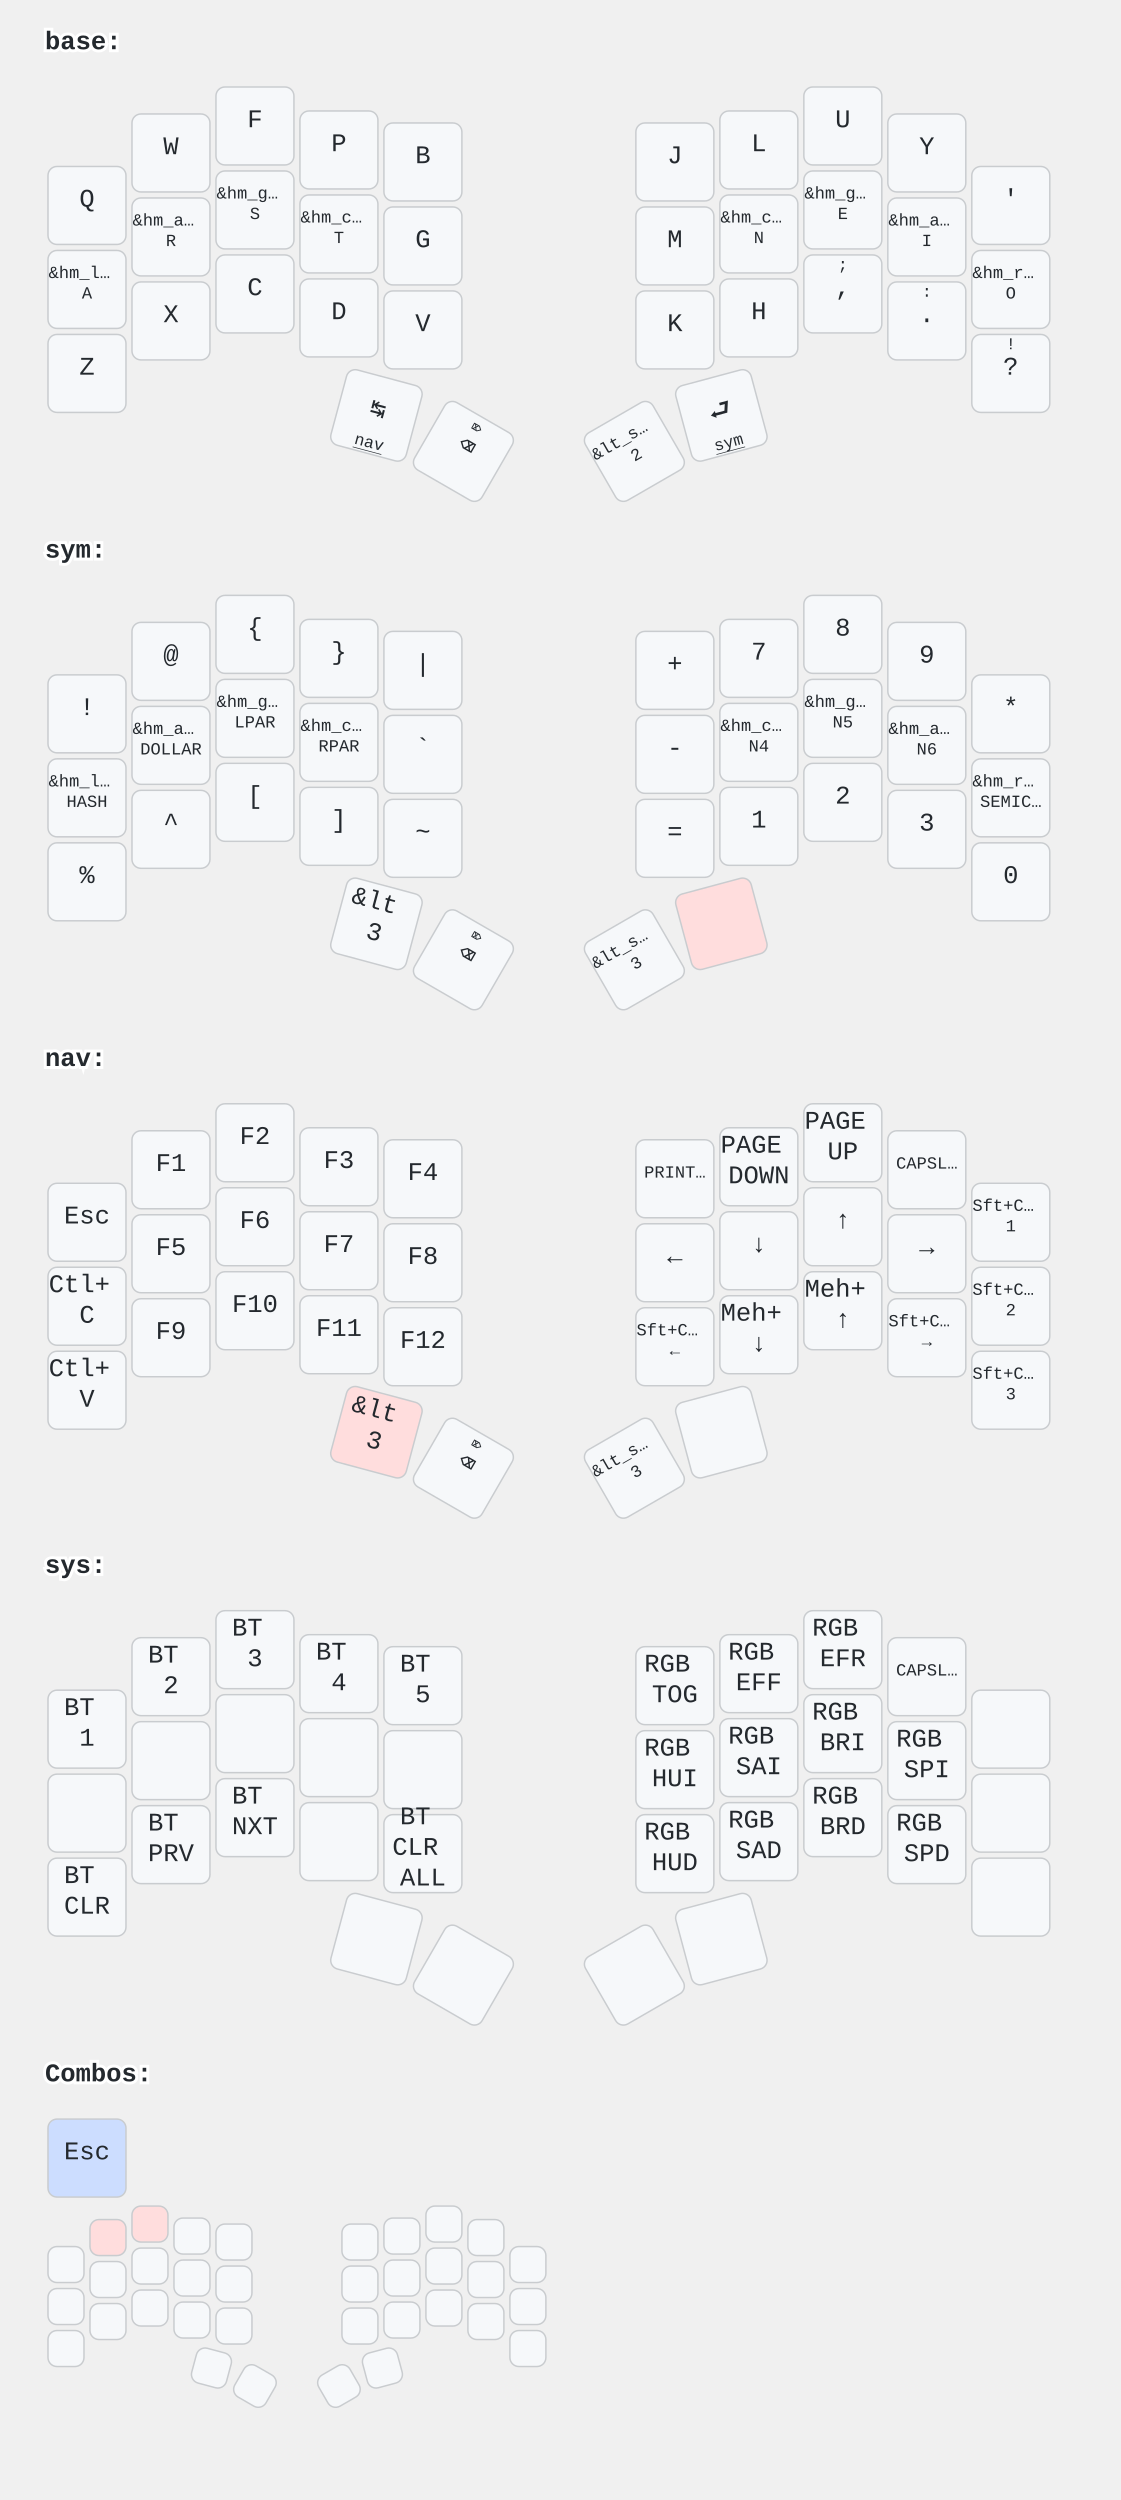
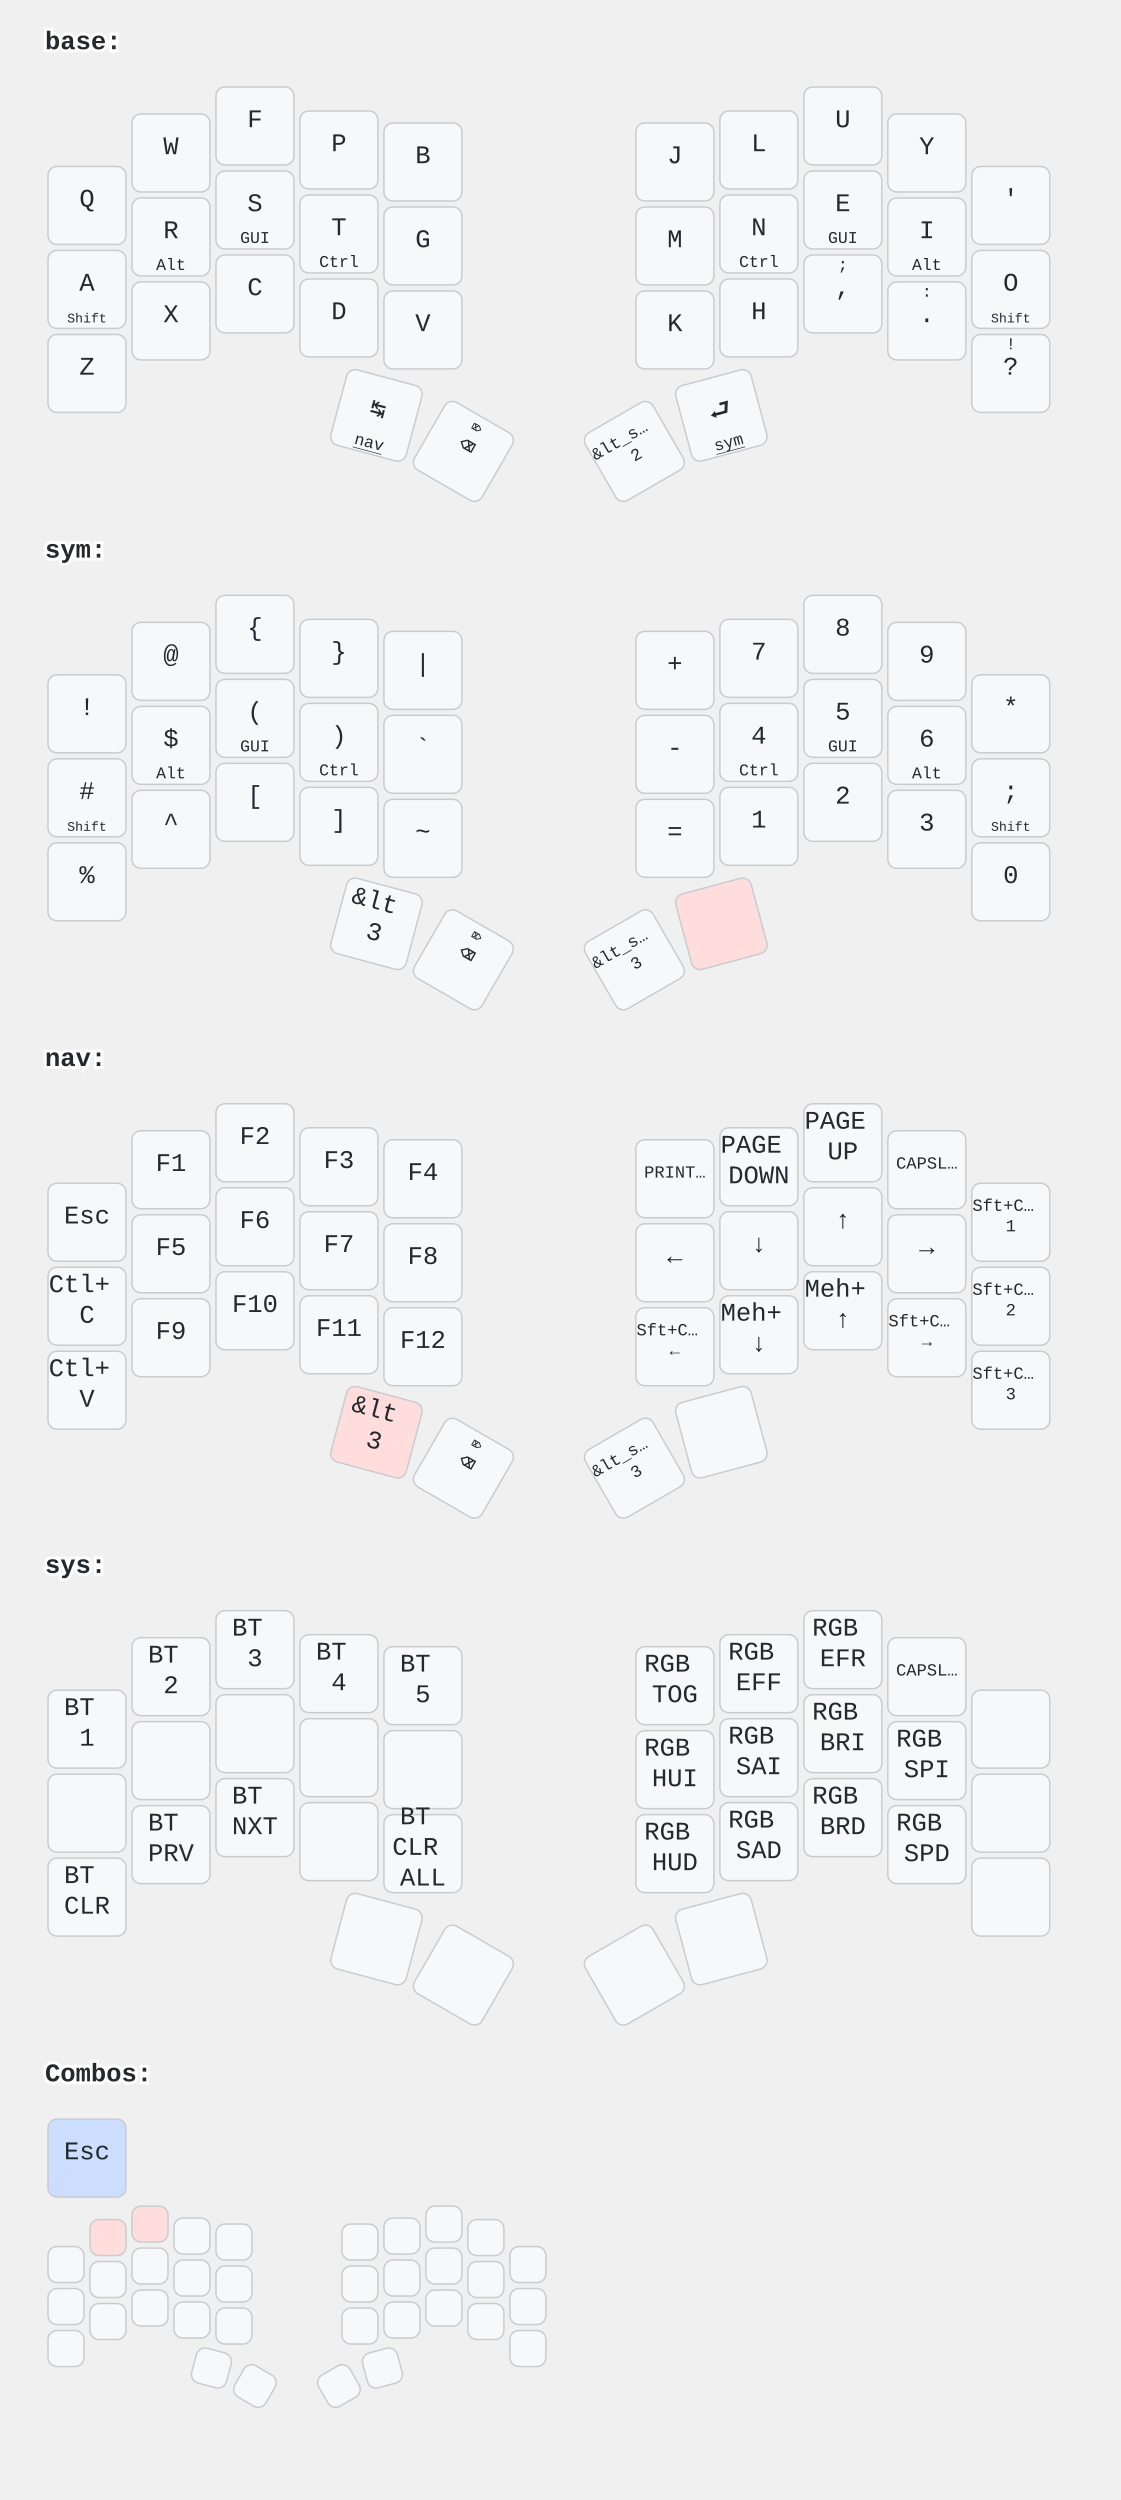
<svg xmlns="http://www.w3.org/2000/svg" width="747" height="1667" viewBox="0 0 747 1667" class="keymap">
  <style>/* inherit to force styles through use tags */
svg path {
    fill: inherit;
}

/* font and background color specifications */
svg.keymap {
    font-family: SFMono-Regular,Consolas,Liberation Mono,Menlo,monospace;
    font-size: 14px;
    font-kerning: normal;
    text-rendering: optimizeLegibility;
    fill: #24292e;
}

/* default key styling */
rect.key {
    fill: #f6f8fa;
}

rect.key, rect.combo {
    stroke: #c9cccf;
    stroke-width: 1;
}

/* default key side styling, only used is draw_key_sides is set */
rect.side {
    filter: brightness(90%);
}

/* color accent for combo boxes */
rect.combo, rect.combo-separate {
    fill: #cdf;
}

/* color accent for held keys */
rect.held, rect.combo.held {
    fill: #fdd;
}

/* color accent for ghost (optional) keys */
rect.ghost, rect.combo.ghost {
    stroke-dasharray: 4, 4;
    stroke-width: 2;
}

text {
    text-anchor: middle;
    dominant-baseline: middle;
}

/* styling for layer labels */
text.label {
    font-weight: bold;
    text-anchor: start;
    stroke: white;
    stroke-width: 4;
    paint-order: stroke;
}

/* styling for optional footer */
text.footer {
    text-anchor: end;
    dominant-baseline: auto;
    stroke: white;
    stroke-width: 4;
    paint-order: stroke;
}

/* styling for combo tap, and key hold/shifted label text */
text.combo, text.hold, text.shifted {
    font-size: 11px;
}

text.hold {
    text-anchor: middle;
    dominant-baseline: auto;
}

text.shifted {
    text-anchor: middle;
    dominant-baseline: hanging;
}

text.layer-activator {
    text-decoration: underline;
}

/* styling for hold/shifted label text in combo box */
text.combo.hold, text.combo.shifted {
    font-size: 8px;
}

/* lighter symbol for transparent keys */
text.trans {
    fill: #7b7e81;
}

/* styling for combo dendrons */
path.combo {
    stroke-width: 1;
    stroke: gray;
    fill: none;
}

/* Start Tabler Icons Cleanup */
/* cannot use height/width with glyphs */
.icon-tabler &gt; path {
    fill: inherit;
    stroke: inherit;
    stroke-width: 2;
}
/* hide tabler's default box */
.icon-tabler &gt; path[stroke="none"][fill="none"] {
    visibility: hidden;
}
/* End Tabler Icons Cleanup */

svg.keymap{font-size: 17px;}</style>
  <g transform="translate(30, 0)" class="layer-base">
    <text x="0" y="28" class="label" id="base">base:</text>
    <g transform="translate(0, 56)">
      <g transform="translate(28, 81)" class="key keypos-0">
        <rect rx="6" ry="6" x="-26" y="-26" width="52" height="52" class="key" />
        <text x="0" y="-4" class="key tap">Q</text>
      </g>
      <g transform="translate(84, 46)" class="key keypos-1">
        <rect rx="6" ry="6" x="-26" y="-26" width="52" height="52" class="key" />
        <text x="0" y="-4" class="key tap">W</text>
      </g>
      <g transform="translate(140, 28)" class="key keypos-2">
        <rect rx="6" ry="6" x="-26" y="-26" width="52" height="52" class="key" />
        <text x="0" y="-4" class="key tap">F</text>
      </g>
      <g transform="translate(196, 44)" class="key keypos-3">
        <rect rx="6" ry="6" x="-26" y="-26" width="52" height="52" class="key" />
        <text x="0" y="-4" class="key tap">P</text>
      </g>
      <g transform="translate(252, 52)" class="key keypos-4">
        <rect rx="6" ry="6" x="-26" y="-26" width="52" height="52" class="key" />
        <text x="0" y="-4" class="key tap">B</text>
      </g>
      <g transform="translate(420, 52)" class="key keypos-5">
        <rect rx="6" ry="6" x="-26" y="-26" width="52" height="52" class="key" />
        <text x="0" y="-4" class="key tap">J</text>
      </g>
      <g transform="translate(476, 44)" class="key keypos-6">
        <rect rx="6" ry="6" x="-26" y="-26" width="52" height="52" class="key" />
        <text x="0" y="-4" class="key tap">L</text>
      </g>
      <g transform="translate(532, 28)" class="key keypos-7">
        <rect rx="6" ry="6" x="-26" y="-26" width="52" height="52" class="key" />
        <text x="0" y="-4" class="key tap">U</text>
      </g>
      <g transform="translate(588, 46)" class="key keypos-8">
        <rect rx="6" ry="6" x="-26" y="-26" width="52" height="52" class="key" />
        <text x="0" y="-4" class="key tap">Y</text>
      </g>
      <g transform="translate(644, 81)" class="key keypos-9">
        <rect rx="6" ry="6" x="-26" y="-26" width="52" height="52" class="key" />
        <text x="0" y="-4" class="key tap">'</text>
      </g>
      <g transform="translate(28, 137)" class="key keypos-10">
        <rect rx="6" ry="6" x="-26" y="-26" width="52" height="52" class="key" />
-         <text x="0" y="-4" class="key tap">
-           <tspan x="0" dy="-0.6em" style="font-size: 67%">&amp;hm_l…</tspan>
-           <tspan x="0" dy="1.2em" style="font-size: 67%">A</tspan>
+         <text x="0" y="-4" class="key tap">A</text>
+         <text x="0" y="22" class="key hold">
+           <tspan style="font-size: 80%">Shift</tspan>
        </text>
      </g>
      <g transform="translate(84, 102)" class="key keypos-11">
        <rect rx="6" ry="6" x="-26" y="-26" width="52" height="52" class="key" />
-         <text x="0" y="-4" class="key tap">
-           <tspan x="0" dy="-0.6em" style="font-size: 67%">&amp;hm_a…</tspan>
-           <tspan x="0" dy="1.2em" style="font-size: 67%">R</tspan>
-         </text>
+         <text x="0" y="-4" class="key tap">R</text>
+         <text x="0" y="22" class="key hold">Alt</text>
      </g>
      <g transform="translate(140, 84)" class="key keypos-12">
        <rect rx="6" ry="6" x="-26" y="-26" width="52" height="52" class="key" />
-         <text x="0" y="-4" class="key tap">
-           <tspan x="0" dy="-0.6em" style="font-size: 67%">&amp;hm_g…</tspan>
-           <tspan x="0" dy="1.2em" style="font-size: 67%">S</tspan>
-         </text>
+         <text x="0" y="-4" class="key tap">S</text>
+         <text x="0" y="22" class="key hold">GUI</text>
      </g>
      <g transform="translate(196, 100)" class="key keypos-13">
        <rect rx="6" ry="6" x="-26" y="-26" width="52" height="52" class="key" />
-         <text x="0" y="-4" class="key tap">
-           <tspan x="0" dy="-0.6em" style="font-size: 67%">&amp;hm_c…</tspan>
-           <tspan x="0" dy="1.2em" style="font-size: 67%">T</tspan>
-         </text>
+         <text x="0" y="-4" class="key tap">T</text>
+         <text x="0" y="22" class="key hold">Ctrl</text>
      </g>
      <g transform="translate(252, 108)" class="key keypos-14">
        <rect rx="6" ry="6" x="-26" y="-26" width="52" height="52" class="key" />
        <text x="0" y="-4" class="key tap">G</text>
      </g>
      <g transform="translate(420, 108)" class="key keypos-15">
        <rect rx="6" ry="6" x="-26" y="-26" width="52" height="52" class="key" />
        <text x="0" y="-4" class="key tap">M</text>
      </g>
      <g transform="translate(476, 100)" class="key keypos-16">
        <rect rx="6" ry="6" x="-26" y="-26" width="52" height="52" class="key" />
-         <text x="0" y="-4" class="key tap">
-           <tspan x="0" dy="-0.6em" style="font-size: 67%">&amp;hm_c…</tspan>
-           <tspan x="0" dy="1.2em" style="font-size: 67%">N</tspan>
-         </text>
+         <text x="0" y="-4" class="key tap">N</text>
+         <text x="0" y="22" class="key hold">Ctrl</text>
      </g>
      <g transform="translate(532, 84)" class="key keypos-17">
        <rect rx="6" ry="6" x="-26" y="-26" width="52" height="52" class="key" />
-         <text x="0" y="-4" class="key tap">
-           <tspan x="0" dy="-0.6em" style="font-size: 67%">&amp;hm_g…</tspan>
-           <tspan x="0" dy="1.2em" style="font-size: 67%">E</tspan>
-         </text>
+         <text x="0" y="-4" class="key tap">E</text>
+         <text x="0" y="22" class="key hold">GUI</text>
      </g>
      <g transform="translate(588, 102)" class="key keypos-18">
        <rect rx="6" ry="6" x="-26" y="-26" width="52" height="52" class="key" />
-         <text x="0" y="-4" class="key tap">
-           <tspan x="0" dy="-0.6em" style="font-size: 67%">&amp;hm_a…</tspan>
-           <tspan x="0" dy="1.2em" style="font-size: 67%">I</tspan>
-         </text>
+         <text x="0" y="-4" class="key tap">I</text>
+         <text x="0" y="22" class="key hold">Alt</text>
      </g>
      <g transform="translate(644, 137)" class="key keypos-19">
        <rect rx="6" ry="6" x="-26" y="-26" width="52" height="52" class="key" />
-         <text x="0" y="-4" class="key tap">
-           <tspan x="0" dy="-0.6em" style="font-size: 67%">&amp;hm_r…</tspan>
-           <tspan x="0" dy="1.2em" style="font-size: 67%">O</tspan>
+         <text x="0" y="-4" class="key tap">O</text>
+         <text x="0" y="22" class="key hold">
+           <tspan style="font-size: 80%">Shift</tspan>
        </text>
      </g>
      <g transform="translate(28, 193)" class="key keypos-20">
        <rect rx="6" ry="6" x="-26" y="-26" width="52" height="52" class="key" />
        <text x="0" y="-4" class="key tap">Z</text>
      </g>
      <g transform="translate(84, 158)" class="key keypos-21">
        <rect rx="6" ry="6" x="-26" y="-26" width="52" height="52" class="key" />
        <text x="0" y="-4" class="key tap">X</text>
      </g>
      <g transform="translate(140, 140)" class="key keypos-22">
        <rect rx="6" ry="6" x="-26" y="-26" width="52" height="52" class="key" />
        <text x="0" y="-4" class="key tap">C</text>
      </g>
      <g transform="translate(196, 156)" class="key keypos-23">
        <rect rx="6" ry="6" x="-26" y="-26" width="52" height="52" class="key" />
        <text x="0" y="-4" class="key tap">D</text>
      </g>
      <g transform="translate(252, 164)" class="key keypos-24">
        <rect rx="6" ry="6" x="-26" y="-26" width="52" height="52" class="key" />
        <text x="0" y="-4" class="key tap">V</text>
      </g>
      <g transform="translate(420, 164)" class="key keypos-25">
        <rect rx="6" ry="6" x="-26" y="-26" width="52" height="52" class="key" />
        <text x="0" y="-4" class="key tap">K</text>
      </g>
      <g transform="translate(476, 156)" class="key keypos-26">
        <rect rx="6" ry="6" x="-26" y="-26" width="52" height="52" class="key" />
        <text x="0" y="-4" class="key tap">H</text>
      </g>
      <g transform="translate(532, 140)" class="key keypos-27">
        <rect rx="6" ry="6" x="-26" y="-26" width="52" height="52" class="key" />
        <text x="0" y="-4" class="key tap">,</text>
        <text x="0" y="-22" class="key shifted">;</text>
      </g>
      <g transform="translate(588, 158)" class="key keypos-28">
        <rect rx="6" ry="6" x="-26" y="-26" width="52" height="52" class="key" />
        <text x="0" y="-4" class="key tap">.</text>
        <text x="0" y="-22" class="key shifted">:</text>
      </g>
      <g transform="translate(644, 193)" class="key keypos-29">
        <rect rx="6" ry="6" x="-26" y="-26" width="52" height="52" class="key" />
        <text x="0" y="-4" class="key tap">?</text>
        <text x="0" y="-22" class="key shifted">!</text>
      </g>
      <g transform="translate(221, 221) rotate(15.0)" class="key keypos-30">
        <rect rx="6" ry="6" x="-26" y="-26" width="52" height="52" class="key" />
        <text x="0" y="-4" class="key tap">↹</text>
        <a href="#nav">
          <text x="0" y="22" class="key hold layer-activator">nav</text>
        </a>
      </g>
      <g transform="translate(279, 245) rotate(30.0)" class="key keypos-31">
        <rect rx="6" ry="6" x="-26" y="-26" width="52" height="52" class="key" />
        <text x="0" y="-4" class="key tap">⌫</text>
        <text x="0" y="-22" class="key shifted">⌦</text>
      </g>
      <g transform="translate(393, 245) rotate(-30.0)" class="key keypos-32">
        <rect rx="6" ry="6" x="-26" y="-26" width="52" height="52" class="key" />
        <text x="0" y="-4" class="key tap">
          <tspan x="0" dy="-0.6em" style="font-size: 67%">&amp;lt_s…</tspan>
          <tspan x="0" dy="1.2em" style="font-size: 67%">2</tspan>
        </text>
      </g>
      <g transform="translate(451, 221) rotate(-15.0)" class="key keypos-33">
        <rect rx="6" ry="6" x="-26" y="-26" width="52" height="52" class="key" />
        <text x="0" y="-4" class="key tap">⮐</text>
        <a href="#sym">
          <text x="0" y="22" class="key hold layer-activator">sym</text>
        </a>
      </g>
    </g>
  </g>
  <g transform="translate(30, 339)" class="layer-sym">
    <text x="0" y="28" class="label" id="sym">sym:</text>
    <g transform="translate(0, 56)">
      <g transform="translate(28, 81)" class="key keypos-0">
        <rect rx="6" ry="6" x="-26" y="-26" width="52" height="52" class="key" />
        <text x="0" y="-4" class="key tap">!</text>
      </g>
      <g transform="translate(84, 46)" class="key keypos-1">
        <rect rx="6" ry="6" x="-26" y="-26" width="52" height="52" class="key" />
        <text x="0" y="-4" class="key tap">@</text>
      </g>
      <g transform="translate(140, 28)" class="key keypos-2">
        <rect rx="6" ry="6" x="-26" y="-26" width="52" height="52" class="key" />
        <text x="0" y="-4" class="key tap">{</text>
      </g>
      <g transform="translate(196, 44)" class="key keypos-3">
        <rect rx="6" ry="6" x="-26" y="-26" width="52" height="52" class="key" />
        <text x="0" y="-4" class="key tap">}</text>
      </g>
      <g transform="translate(252, 52)" class="key keypos-4">
        <rect rx="6" ry="6" x="-26" y="-26" width="52" height="52" class="key" />
        <text x="0" y="-4" class="key tap">|</text>
      </g>
      <g transform="translate(420, 52)" class="key keypos-5">
        <rect rx="6" ry="6" x="-26" y="-26" width="52" height="52" class="key" />
        <text x="0" y="-4" class="key tap">+</text>
      </g>
      <g transform="translate(476, 44)" class="key keypos-6">
        <rect rx="6" ry="6" x="-26" y="-26" width="52" height="52" class="key" />
        <text x="0" y="-4" class="key tap">7</text>
      </g>
      <g transform="translate(532, 28)" class="key keypos-7">
        <rect rx="6" ry="6" x="-26" y="-26" width="52" height="52" class="key" />
        <text x="0" y="-4" class="key tap">8</text>
      </g>
      <g transform="translate(588, 46)" class="key keypos-8">
        <rect rx="6" ry="6" x="-26" y="-26" width="52" height="52" class="key" />
        <text x="0" y="-4" class="key tap">9</text>
      </g>
      <g transform="translate(644, 81)" class="key keypos-9">
        <rect rx="6" ry="6" x="-26" y="-26" width="52" height="52" class="key" />
        <text x="0" y="-4" class="key tap">*</text>
      </g>
      <g transform="translate(28, 137)" class="key keypos-10">
        <rect rx="6" ry="6" x="-26" y="-26" width="52" height="52" class="key" />
-         <text x="0" y="-4" class="key tap">
-           <tspan x="0" dy="-0.6em" style="font-size: 67%">&amp;hm_l…</tspan>
-           <tspan x="0" dy="1.2em" style="font-size: 67%">HASH</tspan>
+         <text x="0" y="-4" class="key tap">#</text>
+         <text x="0" y="22" class="key hold">
+           <tspan style="font-size: 80%">Shift</tspan>
        </text>
      </g>
      <g transform="translate(84, 102)" class="key keypos-11">
        <rect rx="6" ry="6" x="-26" y="-26" width="52" height="52" class="key" />
-         <text x="0" y="-4" class="key tap">
-           <tspan x="0" dy="-0.6em" style="font-size: 67%">&amp;hm_a…</tspan>
-           <tspan x="0" dy="1.2em" style="font-size: 67%">DOLLAR</tspan>
-         </text>
+         <text x="0" y="-4" class="key tap">$</text>
+         <text x="0" y="22" class="key hold">Alt</text>
      </g>
      <g transform="translate(140, 84)" class="key keypos-12">
        <rect rx="6" ry="6" x="-26" y="-26" width="52" height="52" class="key" />
-         <text x="0" y="-4" class="key tap">
-           <tspan x="0" dy="-0.6em" style="font-size: 67%">&amp;hm_g…</tspan>
-           <tspan x="0" dy="1.2em" style="font-size: 67%">LPAR</tspan>
-         </text>
+         <text x="0" y="-4" class="key tap">(</text>
+         <text x="0" y="22" class="key hold">GUI</text>
      </g>
      <g transform="translate(196, 100)" class="key keypos-13">
        <rect rx="6" ry="6" x="-26" y="-26" width="52" height="52" class="key" />
-         <text x="0" y="-4" class="key tap">
-           <tspan x="0" dy="-0.6em" style="font-size: 67%">&amp;hm_c…</tspan>
-           <tspan x="0" dy="1.2em" style="font-size: 67%">RPAR</tspan>
-         </text>
+         <text x="0" y="-4" class="key tap">)</text>
+         <text x="0" y="22" class="key hold">Ctrl</text>
      </g>
      <g transform="translate(252, 108)" class="key keypos-14">
        <rect rx="6" ry="6" x="-26" y="-26" width="52" height="52" class="key" />
        <text x="0" y="-4" class="key tap">`</text>
      </g>
      <g transform="translate(420, 108)" class="key keypos-15">
        <rect rx="6" ry="6" x="-26" y="-26" width="52" height="52" class="key" />
        <text x="0" y="-4" class="key tap">-</text>
      </g>
      <g transform="translate(476, 100)" class="key keypos-16">
        <rect rx="6" ry="6" x="-26" y="-26" width="52" height="52" class="key" />
-         <text x="0" y="-4" class="key tap">
-           <tspan x="0" dy="-0.6em" style="font-size: 67%">&amp;hm_c…</tspan>
-           <tspan x="0" dy="1.2em" style="font-size: 67%">N4</tspan>
-         </text>
+         <text x="0" y="-4" class="key tap">4</text>
+         <text x="0" y="22" class="key hold">Ctrl</text>
      </g>
      <g transform="translate(532, 84)" class="key keypos-17">
        <rect rx="6" ry="6" x="-26" y="-26" width="52" height="52" class="key" />
-         <text x="0" y="-4" class="key tap">
-           <tspan x="0" dy="-0.6em" style="font-size: 67%">&amp;hm_g…</tspan>
-           <tspan x="0" dy="1.2em" style="font-size: 67%">N5</tspan>
-         </text>
+         <text x="0" y="-4" class="key tap">5</text>
+         <text x="0" y="22" class="key hold">GUI</text>
      </g>
      <g transform="translate(588, 102)" class="key keypos-18">
        <rect rx="6" ry="6" x="-26" y="-26" width="52" height="52" class="key" />
-         <text x="0" y="-4" class="key tap">
-           <tspan x="0" dy="-0.6em" style="font-size: 67%">&amp;hm_a…</tspan>
-           <tspan x="0" dy="1.2em" style="font-size: 67%">N6</tspan>
-         </text>
+         <text x="0" y="-4" class="key tap">6</text>
+         <text x="0" y="22" class="key hold">Alt</text>
      </g>
      <g transform="translate(644, 137)" class="key keypos-19">
        <rect rx="6" ry="6" x="-26" y="-26" width="52" height="52" class="key" />
-         <text x="0" y="-4" class="key tap">
-           <tspan x="0" dy="-0.6em" style="font-size: 67%">&amp;hm_r…</tspan>
-           <tspan x="0" dy="1.2em" style="font-size: 67%">SEMIC…</tspan>
+         <text x="0" y="-4" class="key tap">;</text>
+         <text x="0" y="22" class="key hold">
+           <tspan style="font-size: 80%">Shift</tspan>
        </text>
      </g>
      <g transform="translate(28, 193)" class="key keypos-20">
        <rect rx="6" ry="6" x="-26" y="-26" width="52" height="52" class="key" />
        <text x="0" y="-4" class="key tap">%</text>
      </g>
      <g transform="translate(84, 158)" class="key keypos-21">
        <rect rx="6" ry="6" x="-26" y="-26" width="52" height="52" class="key" />
        <text x="0" y="-4" class="key tap">^</text>
      </g>
      <g transform="translate(140, 140)" class="key keypos-22">
        <rect rx="6" ry="6" x="-26" y="-26" width="52" height="52" class="key" />
        <text x="0" y="-4" class="key tap">[</text>
      </g>
      <g transform="translate(196, 156)" class="key keypos-23">
        <rect rx="6" ry="6" x="-26" y="-26" width="52" height="52" class="key" />
        <text x="0" y="-4" class="key tap">]</text>
      </g>
      <g transform="translate(252, 164)" class="key keypos-24">
        <rect rx="6" ry="6" x="-26" y="-26" width="52" height="52" class="key" />
        <text x="0" y="-4" class="key tap">~</text>
      </g>
      <g transform="translate(420, 164)" class="key keypos-25">
        <rect rx="6" ry="6" x="-26" y="-26" width="52" height="52" class="key" />
        <text x="0" y="-4" class="key tap">=</text>
      </g>
      <g transform="translate(476, 156)" class="key keypos-26">
        <rect rx="6" ry="6" x="-26" y="-26" width="52" height="52" class="key" />
        <text x="0" y="-4" class="key tap">1</text>
      </g>
      <g transform="translate(532, 140)" class="key keypos-27">
        <rect rx="6" ry="6" x="-26" y="-26" width="52" height="52" class="key" />
        <text x="0" y="-4" class="key tap">2</text>
      </g>
      <g transform="translate(588, 158)" class="key keypos-28">
        <rect rx="6" ry="6" x="-26" y="-26" width="52" height="52" class="key" />
        <text x="0" y="-4" class="key tap">3</text>
      </g>
      <g transform="translate(644, 193)" class="key keypos-29">
        <rect rx="6" ry="6" x="-26" y="-26" width="52" height="52" class="key" />
        <text x="0" y="-4" class="key tap">0</text>
      </g>
      <g transform="translate(221, 221) rotate(15.0)" class="key keypos-30">
        <rect rx="6" ry="6" x="-26" y="-26" width="52" height="52" class="key" />
        <text x="0" y="-4" class="key tap">
          <tspan x="0" dy="-0.6em">&amp;lt</tspan>
          <tspan x="0" dy="1.2em">3</tspan>
        </text>
      </g>
      <g transform="translate(279, 245) rotate(30.0)" class="key keypos-31">
        <rect rx="6" ry="6" x="-26" y="-26" width="52" height="52" class="key" />
        <text x="0" y="-4" class="key tap">⌫</text>
        <text x="0" y="-22" class="key shifted">⌦</text>
      </g>
      <g transform="translate(393, 245) rotate(-30.0)" class="key keypos-32">
        <rect rx="6" ry="6" x="-26" y="-26" width="52" height="52" class="key" />
        <text x="0" y="-4" class="key tap">
          <tspan x="0" dy="-0.6em" style="font-size: 67%">&amp;lt_s…</tspan>
          <tspan x="0" dy="1.2em" style="font-size: 67%">3</tspan>
        </text>
      </g>
      <g transform="translate(451, 221) rotate(-15.0)" class="key held keypos-33">
        <rect rx="6" ry="6" x="-26" y="-26" width="52" height="52" class="key held" />
      </g>
    </g>
  </g>
  <g transform="translate(30, 678)" class="layer-nav">
    <text x="0" y="28" class="label" id="nav">nav:</text>
    <g transform="translate(0, 56)">
      <g transform="translate(28, 81)" class="key keypos-0">
        <rect rx="6" ry="6" x="-26" y="-26" width="52" height="52" class="key" />
        <text x="0" y="-4" class="key tap">Esc</text>
      </g>
      <g transform="translate(84, 46)" class="key keypos-1">
        <rect rx="6" ry="6" x="-26" y="-26" width="52" height="52" class="key" />
        <text x="0" y="-4" class="key tap">F1</text>
      </g>
      <g transform="translate(140, 28)" class="key keypos-2">
        <rect rx="6" ry="6" x="-26" y="-26" width="52" height="52" class="key" />
        <text x="0" y="-4" class="key tap">F2</text>
      </g>
      <g transform="translate(196, 44)" class="key keypos-3">
        <rect rx="6" ry="6" x="-26" y="-26" width="52" height="52" class="key" />
        <text x="0" y="-4" class="key tap">F3</text>
      </g>
      <g transform="translate(252, 52)" class="key keypos-4">
        <rect rx="6" ry="6" x="-26" y="-26" width="52" height="52" class="key" />
        <text x="0" y="-4" class="key tap">F4</text>
      </g>
      <g transform="translate(420, 52)" class="key keypos-5">
        <rect rx="6" ry="6" x="-26" y="-26" width="52" height="52" class="key" />
        <text x="0" y="-4" class="key tap">
          <tspan style="font-size: 67%">PRINT…</tspan>
        </text>
      </g>
      <g transform="translate(476, 44)" class="key keypos-6">
        <rect rx="6" ry="6" x="-26" y="-26" width="52" height="52" class="key" />
        <text x="0" y="-4" class="key tap">
          <tspan x="0" dy="-0.6em">PAGE</tspan>
          <tspan x="0" dy="1.2em">DOWN</tspan>
        </text>
      </g>
      <g transform="translate(532, 28)" class="key keypos-7">
        <rect rx="6" ry="6" x="-26" y="-26" width="52" height="52" class="key" />
        <text x="0" y="-4" class="key tap">
          <tspan x="0" dy="-0.6em">PAGE</tspan>
          <tspan x="0" dy="1.2em">UP</tspan>
        </text>
      </g>
      <g transform="translate(588, 46)" class="key keypos-8">
        <rect rx="6" ry="6" x="-26" y="-26" width="52" height="52" class="key" />
        <text x="0" y="-4" class="key tap">
          <tspan style="font-size: 67%">CAPSL…</tspan>
        </text>
      </g>
      <g transform="translate(644, 81)" class="key keypos-9">
        <rect rx="6" ry="6" x="-26" y="-26" width="52" height="52" class="key" />
        <text x="0" y="-4" class="key tap">
          <tspan x="0" dy="-0.6em" style="font-size: 67%">Sft+C…</tspan>
          <tspan x="0" dy="1.2em" style="font-size: 67%">1</tspan>
        </text>
      </g>
      <g transform="translate(28, 137)" class="key keypos-10">
        <rect rx="6" ry="6" x="-26" y="-26" width="52" height="52" class="key" />
        <text x="0" y="-4" class="key tap">
          <tspan x="0" dy="-0.6em">Ctl+</tspan>
          <tspan x="0" dy="1.2em">C</tspan>
        </text>
      </g>
      <g transform="translate(84, 102)" class="key keypos-11">
        <rect rx="6" ry="6" x="-26" y="-26" width="52" height="52" class="key" />
        <text x="0" y="-4" class="key tap">F5</text>
      </g>
      <g transform="translate(140, 84)" class="key keypos-12">
        <rect rx="6" ry="6" x="-26" y="-26" width="52" height="52" class="key" />
        <text x="0" y="-4" class="key tap">F6</text>
      </g>
      <g transform="translate(196, 100)" class="key keypos-13">
        <rect rx="6" ry="6" x="-26" y="-26" width="52" height="52" class="key" />
        <text x="0" y="-4" class="key tap">F7</text>
      </g>
      <g transform="translate(252, 108)" class="key keypos-14">
        <rect rx="6" ry="6" x="-26" y="-26" width="52" height="52" class="key" />
        <text x="0" y="-4" class="key tap">F8</text>
      </g>
      <g transform="translate(420, 108)" class="key keypos-15">
        <rect rx="6" ry="6" x="-26" y="-26" width="52" height="52" class="key" />
        <text x="0" y="-4" class="key tap">←</text>
      </g>
      <g transform="translate(476, 100)" class="key keypos-16">
        <rect rx="6" ry="6" x="-26" y="-26" width="52" height="52" class="key" />
        <text x="0" y="-4" class="key tap">↓</text>
      </g>
      <g transform="translate(532, 84)" class="key keypos-17">
        <rect rx="6" ry="6" x="-26" y="-26" width="52" height="52" class="key" />
        <text x="0" y="-4" class="key tap">↑</text>
      </g>
      <g transform="translate(588, 102)" class="key keypos-18">
        <rect rx="6" ry="6" x="-26" y="-26" width="52" height="52" class="key" />
        <text x="0" y="-4" class="key tap">→</text>
      </g>
      <g transform="translate(644, 137)" class="key keypos-19">
        <rect rx="6" ry="6" x="-26" y="-26" width="52" height="52" class="key" />
        <text x="0" y="-4" class="key tap">
          <tspan x="0" dy="-0.6em" style="font-size: 67%">Sft+C…</tspan>
          <tspan x="0" dy="1.2em" style="font-size: 67%">2</tspan>
        </text>
      </g>
      <g transform="translate(28, 193)" class="key keypos-20">
        <rect rx="6" ry="6" x="-26" y="-26" width="52" height="52" class="key" />
        <text x="0" y="-4" class="key tap">
          <tspan x="0" dy="-0.6em">Ctl+</tspan>
          <tspan x="0" dy="1.2em">V</tspan>
        </text>
      </g>
      <g transform="translate(84, 158)" class="key keypos-21">
        <rect rx="6" ry="6" x="-26" y="-26" width="52" height="52" class="key" />
        <text x="0" y="-4" class="key tap">F9</text>
      </g>
      <g transform="translate(140, 140)" class="key keypos-22">
        <rect rx="6" ry="6" x="-26" y="-26" width="52" height="52" class="key" />
        <text x="0" y="-4" class="key tap">F10</text>
      </g>
      <g transform="translate(196, 156)" class="key keypos-23">
        <rect rx="6" ry="6" x="-26" y="-26" width="52" height="52" class="key" />
        <text x="0" y="-4" class="key tap">F11</text>
      </g>
      <g transform="translate(252, 164)" class="key keypos-24">
        <rect rx="6" ry="6" x="-26" y="-26" width="52" height="52" class="key" />
        <text x="0" y="-4" class="key tap">F12</text>
      </g>
      <g transform="translate(420, 164)" class="key keypos-25">
        <rect rx="6" ry="6" x="-26" y="-26" width="52" height="52" class="key" />
        <text x="0" y="-4" class="key tap">
          <tspan x="0" dy="-0.6em" style="font-size: 67%">Sft+C…</tspan>
          <tspan x="0" dy="1.2em" style="font-size: 67%">←</tspan>
        </text>
      </g>
      <g transform="translate(476, 156)" class="key keypos-26">
        <rect rx="6" ry="6" x="-26" y="-26" width="52" height="52" class="key" />
        <text x="0" y="-4" class="key tap">
          <tspan x="0" dy="-0.6em">Meh+</tspan>
          <tspan x="0" dy="1.2em">↓</tspan>
        </text>
      </g>
      <g transform="translate(532, 140)" class="key keypos-27">
        <rect rx="6" ry="6" x="-26" y="-26" width="52" height="52" class="key" />
        <text x="0" y="-4" class="key tap">
          <tspan x="0" dy="-0.6em">Meh+</tspan>
          <tspan x="0" dy="1.2em">↑</tspan>
        </text>
      </g>
      <g transform="translate(588, 158)" class="key keypos-28">
        <rect rx="6" ry="6" x="-26" y="-26" width="52" height="52" class="key" />
        <text x="0" y="-4" class="key tap">
          <tspan x="0" dy="-0.6em" style="font-size: 67%">Sft+C…</tspan>
          <tspan x="0" dy="1.2em" style="font-size: 67%">→</tspan>
        </text>
      </g>
      <g transform="translate(644, 193)" class="key keypos-29">
        <rect rx="6" ry="6" x="-26" y="-26" width="52" height="52" class="key" />
        <text x="0" y="-4" class="key tap">
          <tspan x="0" dy="-0.6em" style="font-size: 67%">Sft+C…</tspan>
          <tspan x="0" dy="1.2em" style="font-size: 67%">3</tspan>
        </text>
      </g>
      <g transform="translate(221, 221) rotate(15.0)" class="key held keypos-30">
        <rect rx="6" ry="6" x="-26" y="-26" width="52" height="52" class="key held" />
        <text x="0" y="-4" class="key held tap">
          <tspan x="0" dy="-0.6em">&amp;lt</tspan>
          <tspan x="0" dy="1.2em">3</tspan>
        </text>
      </g>
      <g transform="translate(279, 245) rotate(30.0)" class="key keypos-31">
        <rect rx="6" ry="6" x="-26" y="-26" width="52" height="52" class="key" />
        <text x="0" y="-4" class="key tap">⌫</text>
        <text x="0" y="-22" class="key shifted">⌦</text>
      </g>
      <g transform="translate(393, 245) rotate(-30.0)" class="key keypos-32">
        <rect rx="6" ry="6" x="-26" y="-26" width="52" height="52" class="key" />
        <text x="0" y="-4" class="key tap">
          <tspan x="0" dy="-0.6em" style="font-size: 67%">&amp;lt_s…</tspan>
          <tspan x="0" dy="1.2em" style="font-size: 67%">3</tspan>
        </text>
      </g>
      <g transform="translate(451, 221) rotate(-15.0)" class="key keypos-33">
        <rect rx="6" ry="6" x="-26" y="-26" width="52" height="52" class="key" />
      </g>
    </g>
  </g>
  <g transform="translate(30, 1016)" class="layer-sys">
    <text x="0" y="28" class="label" id="sys">sys:</text>
    <g transform="translate(0, 56)">
      <g transform="translate(28, 81)" class="key keypos-0">
        <rect rx="6" ry="6" x="-26" y="-26" width="52" height="52" class="key" />
        <text x="0" y="-4" class="key tap">
          <tspan x="0" dy="-0.6em">BT</tspan>
          <tspan x="0" dy="1.2em">1</tspan>
        </text>
      </g>
      <g transform="translate(84, 46)" class="key keypos-1">
        <rect rx="6" ry="6" x="-26" y="-26" width="52" height="52" class="key" />
        <text x="0" y="-4" class="key tap">
          <tspan x="0" dy="-0.6em">BT</tspan>
          <tspan x="0" dy="1.2em">2</tspan>
        </text>
      </g>
      <g transform="translate(140, 28)" class="key keypos-2">
        <rect rx="6" ry="6" x="-26" y="-26" width="52" height="52" class="key" />
        <text x="0" y="-4" class="key tap">
          <tspan x="0" dy="-0.6em">BT</tspan>
          <tspan x="0" dy="1.2em">3</tspan>
        </text>
      </g>
      <g transform="translate(196, 44)" class="key keypos-3">
        <rect rx="6" ry="6" x="-26" y="-26" width="52" height="52" class="key" />
        <text x="0" y="-4" class="key tap">
          <tspan x="0" dy="-0.6em">BT</tspan>
          <tspan x="0" dy="1.2em">4</tspan>
        </text>
      </g>
      <g transform="translate(252, 52)" class="key keypos-4">
        <rect rx="6" ry="6" x="-26" y="-26" width="52" height="52" class="key" />
        <text x="0" y="-4" class="key tap">
          <tspan x="0" dy="-0.6em">BT</tspan>
          <tspan x="0" dy="1.2em">5</tspan>
        </text>
      </g>
      <g transform="translate(420, 52)" class="key keypos-5">
        <rect rx="6" ry="6" x="-26" y="-26" width="52" height="52" class="key" />
        <text x="0" y="-4" class="key tap">
          <tspan x="0" dy="-0.6em">RGB</tspan>
          <tspan x="0" dy="1.2em">TOG</tspan>
        </text>
      </g>
      <g transform="translate(476, 44)" class="key keypos-6">
        <rect rx="6" ry="6" x="-26" y="-26" width="52" height="52" class="key" />
        <text x="0" y="-4" class="key tap">
          <tspan x="0" dy="-0.6em">RGB</tspan>
          <tspan x="0" dy="1.2em">EFF</tspan>
        </text>
      </g>
      <g transform="translate(532, 28)" class="key keypos-7">
        <rect rx="6" ry="6" x="-26" y="-26" width="52" height="52" class="key" />
        <text x="0" y="-4" class="key tap">
          <tspan x="0" dy="-0.6em">RGB</tspan>
          <tspan x="0" dy="1.2em">EFR</tspan>
        </text>
      </g>
      <g transform="translate(588, 46)" class="key keypos-8">
        <rect rx="6" ry="6" x="-26" y="-26" width="52" height="52" class="key" />
        <text x="0" y="-4" class="key tap">
          <tspan style="font-size: 67%">CAPSL…</tspan>
        </text>
      </g>
      <g transform="translate(644, 81)" class="key keypos-9">
        <rect rx="6" ry="6" x="-26" y="-26" width="52" height="52" class="key" />
      </g>
      <g transform="translate(28, 137)" class="key keypos-10">
        <rect rx="6" ry="6" x="-26" y="-26" width="52" height="52" class="key" />
      </g>
      <g transform="translate(84, 102)" class="key keypos-11">
        <rect rx="6" ry="6" x="-26" y="-26" width="52" height="52" class="key" />
      </g>
      <g transform="translate(140, 84)" class="key keypos-12">
        <rect rx="6" ry="6" x="-26" y="-26" width="52" height="52" class="key" />
      </g>
      <g transform="translate(196, 100)" class="key keypos-13">
        <rect rx="6" ry="6" x="-26" y="-26" width="52" height="52" class="key" />
      </g>
      <g transform="translate(252, 108)" class="key keypos-14">
        <rect rx="6" ry="6" x="-26" y="-26" width="52" height="52" class="key" />
      </g>
      <g transform="translate(420, 108)" class="key keypos-15">
        <rect rx="6" ry="6" x="-26" y="-26" width="52" height="52" class="key" />
        <text x="0" y="-4" class="key tap">
          <tspan x="0" dy="-0.6em">RGB</tspan>
          <tspan x="0" dy="1.2em">HUI</tspan>
        </text>
      </g>
      <g transform="translate(476, 100)" class="key keypos-16">
        <rect rx="6" ry="6" x="-26" y="-26" width="52" height="52" class="key" />
        <text x="0" y="-4" class="key tap">
          <tspan x="0" dy="-0.6em">RGB</tspan>
          <tspan x="0" dy="1.2em">SAI</tspan>
        </text>
      </g>
      <g transform="translate(532, 84)" class="key keypos-17">
        <rect rx="6" ry="6" x="-26" y="-26" width="52" height="52" class="key" />
        <text x="0" y="-4" class="key tap">
          <tspan x="0" dy="-0.6em">RGB</tspan>
          <tspan x="0" dy="1.2em">BRI</tspan>
        </text>
      </g>
      <g transform="translate(588, 102)" class="key keypos-18">
        <rect rx="6" ry="6" x="-26" y="-26" width="52" height="52" class="key" />
        <text x="0" y="-4" class="key tap">
          <tspan x="0" dy="-0.6em">RGB</tspan>
          <tspan x="0" dy="1.2em">SPI</tspan>
        </text>
      </g>
      <g transform="translate(644, 137)" class="key keypos-19">
        <rect rx="6" ry="6" x="-26" y="-26" width="52" height="52" class="key" />
      </g>
      <g transform="translate(28, 193)" class="key keypos-20">
        <rect rx="6" ry="6" x="-26" y="-26" width="52" height="52" class="key" />
        <text x="0" y="-4" class="key tap">
          <tspan x="0" dy="-0.6em">BT</tspan>
          <tspan x="0" dy="1.2em">CLR</tspan>
        </text>
      </g>
      <g transform="translate(84, 158)" class="key keypos-21">
        <rect rx="6" ry="6" x="-26" y="-26" width="52" height="52" class="key" />
        <text x="0" y="-4" class="key tap">
          <tspan x="0" dy="-0.6em">BT</tspan>
          <tspan x="0" dy="1.2em">PRV</tspan>
        </text>
      </g>
      <g transform="translate(140, 140)" class="key keypos-22">
        <rect rx="6" ry="6" x="-26" y="-26" width="52" height="52" class="key" />
        <text x="0" y="-4" class="key tap">
          <tspan x="0" dy="-0.6em">BT</tspan>
          <tspan x="0" dy="1.2em">NXT</tspan>
        </text>
      </g>
      <g transform="translate(196, 156)" class="key keypos-23">
        <rect rx="6" ry="6" x="-26" y="-26" width="52" height="52" class="key" />
      </g>
      <g transform="translate(252, 164)" class="key keypos-24">
        <rect rx="6" ry="6" x="-26" y="-26" width="52" height="52" class="key" />
        <text x="0" y="-4" class="key tap">
          <tspan x="0" dy="-1.2em">BT</tspan>
          <tspan x="0" dy="1.2em">CLR</tspan>
          <tspan x="0" dy="1.2em">ALL</tspan>
        </text>
      </g>
      <g transform="translate(420, 164)" class="key keypos-25">
        <rect rx="6" ry="6" x="-26" y="-26" width="52" height="52" class="key" />
        <text x="0" y="-4" class="key tap">
          <tspan x="0" dy="-0.6em">RGB</tspan>
          <tspan x="0" dy="1.2em">HUD</tspan>
        </text>
      </g>
      <g transform="translate(476, 156)" class="key keypos-26">
        <rect rx="6" ry="6" x="-26" y="-26" width="52" height="52" class="key" />
        <text x="0" y="-4" class="key tap">
          <tspan x="0" dy="-0.6em">RGB</tspan>
          <tspan x="0" dy="1.2em">SAD</tspan>
        </text>
      </g>
      <g transform="translate(532, 140)" class="key keypos-27">
        <rect rx="6" ry="6" x="-26" y="-26" width="52" height="52" class="key" />
        <text x="0" y="-4" class="key tap">
          <tspan x="0" dy="-0.6em">RGB</tspan>
          <tspan x="0" dy="1.2em">BRD</tspan>
        </text>
      </g>
      <g transform="translate(588, 158)" class="key keypos-28">
        <rect rx="6" ry="6" x="-26" y="-26" width="52" height="52" class="key" />
        <text x="0" y="-4" class="key tap">
          <tspan x="0" dy="-0.6em">RGB</tspan>
          <tspan x="0" dy="1.2em">SPD</tspan>
        </text>
      </g>
      <g transform="translate(644, 193)" class="key keypos-29">
        <rect rx="6" ry="6" x="-26" y="-26" width="52" height="52" class="key" />
      </g>
      <g transform="translate(221, 221) rotate(15.0)" class="key keypos-30">
        <rect rx="6" ry="6" x="-26" y="-26" width="52" height="52" class="key" />
      </g>
      <g transform="translate(279, 245) rotate(30.0)" class="key keypos-31">
        <rect rx="6" ry="6" x="-26" y="-26" width="52" height="52" class="key" />
      </g>
      <g transform="translate(393, 245) rotate(-30.0)" class="key keypos-32">
        <rect rx="6" ry="6" x="-26" y="-26" width="52" height="52" class="key" />
      </g>
      <g transform="translate(451, 221) rotate(-15.0)" class="key keypos-33">
        <rect rx="6" ry="6" x="-26" y="-26" width="52" height="52" class="key" />
      </g>
    </g>
  </g>
  <text x="30" y="1383" class="label" id="Combos">Combos:</text>
  <g transform="translate(30, 1355)" class="layer-combopos-0">
    <g transform="translate(0, 56)">
      <g transform="translate(28, 28)" class="key  combo-separate keypos-0">
        <rect rx="6" ry="6" x="-26" y="-26" width="52" height="52" class="key  combo-separate" />
        <text x="0" y="-4" class="key  combo-separate tap">Esc</text>
      </g>
      <g transform="translate(14, 99)" class="key keypos-1">
        <rect rx="6" ry="6" x="-12" y="-12" width="24" height="24" class="key" />
      </g>
      <g transform="translate(42, 81)" class="key held keypos-2">
        <rect rx="6" ry="6" x="-12" y="-12" width="24" height="24" class="key held" />
      </g>
      <g transform="translate(70, 72)" class="key held keypos-3">
        <rect rx="6" ry="6" x="-12" y="-12" width="24" height="24" class="key held" />
      </g>
      <g transform="translate(98, 80)" class="key keypos-4">
        <rect rx="6" ry="6" x="-12" y="-12" width="24" height="24" class="key" />
      </g>
      <g transform="translate(126, 84)" class="key keypos-5">
        <rect rx="6" ry="6" x="-12" y="-12" width="24" height="24" class="key" />
      </g>
      <g transform="translate(210, 84)" class="key keypos-6">
        <rect rx="6" ry="6" x="-12" y="-12" width="24" height="24" class="key" />
      </g>
      <g transform="translate(238, 80)" class="key keypos-7">
        <rect rx="6" ry="6" x="-12" y="-12" width="24" height="24" class="key" />
      </g>
      <g transform="translate(266, 72)" class="key keypos-8">
        <rect rx="6" ry="6" x="-12" y="-12" width="24" height="24" class="key" />
      </g>
      <g transform="translate(294, 81)" class="key keypos-9">
        <rect rx="6" ry="6" x="-12" y="-12" width="24" height="24" class="key" />
      </g>
      <g transform="translate(322, 99)" class="key keypos-10">
        <rect rx="6" ry="6" x="-12" y="-12" width="24" height="24" class="key" />
      </g>
      <g transform="translate(14, 127)" class="key keypos-11">
        <rect rx="6" ry="6" x="-12" y="-12" width="24" height="24" class="key" />
      </g>
      <g transform="translate(42, 109)" class="key keypos-12">
        <rect rx="6" ry="6" x="-12" y="-12" width="24" height="24" class="key" />
      </g>
      <g transform="translate(70, 100)" class="key keypos-13">
        <rect rx="6" ry="6" x="-12" y="-12" width="24" height="24" class="key" />
      </g>
      <g transform="translate(98, 108)" class="key keypos-14">
        <rect rx="6" ry="6" x="-12" y="-12" width="24" height="24" class="key" />
      </g>
      <g transform="translate(126, 112)" class="key keypos-15">
        <rect rx="6" ry="6" x="-12" y="-12" width="24" height="24" class="key" />
      </g>
      <g transform="translate(210, 112)" class="key keypos-16">
        <rect rx="6" ry="6" x="-12" y="-12" width="24" height="24" class="key" />
      </g>
      <g transform="translate(238, 108)" class="key keypos-17">
        <rect rx="6" ry="6" x="-12" y="-12" width="24" height="24" class="key" />
      </g>
      <g transform="translate(266, 100)" class="key keypos-18">
        <rect rx="6" ry="6" x="-12" y="-12" width="24" height="24" class="key" />
      </g>
      <g transform="translate(294, 109)" class="key keypos-19">
        <rect rx="6" ry="6" x="-12" y="-12" width="24" height="24" class="key" />
      </g>
      <g transform="translate(322, 127)" class="key keypos-20">
        <rect rx="6" ry="6" x="-12" y="-12" width="24" height="24" class="key" />
      </g>
      <g transform="translate(14, 155)" class="key keypos-21">
        <rect rx="6" ry="6" x="-12" y="-12" width="24" height="24" class="key" />
      </g>
      <g transform="translate(42, 137)" class="key keypos-22">
        <rect rx="6" ry="6" x="-12" y="-12" width="24" height="24" class="key" />
      </g>
      <g transform="translate(70, 128)" class="key keypos-23">
        <rect rx="6" ry="6" x="-12" y="-12" width="24" height="24" class="key" />
      </g>
      <g transform="translate(98, 136)" class="key keypos-24">
        <rect rx="6" ry="6" x="-12" y="-12" width="24" height="24" class="key" />
      </g>
      <g transform="translate(126, 140)" class="key keypos-25">
        <rect rx="6" ry="6" x="-12" y="-12" width="24" height="24" class="key" />
      </g>
      <g transform="translate(210, 140)" class="key keypos-26">
        <rect rx="6" ry="6" x="-12" y="-12" width="24" height="24" class="key" />
      </g>
      <g transform="translate(238, 136)" class="key keypos-27">
        <rect rx="6" ry="6" x="-12" y="-12" width="24" height="24" class="key" />
      </g>
      <g transform="translate(266, 128)" class="key keypos-28">
        <rect rx="6" ry="6" x="-12" y="-12" width="24" height="24" class="key" />
      </g>
      <g transform="translate(294, 137)" class="key keypos-29">
        <rect rx="6" ry="6" x="-12" y="-12" width="24" height="24" class="key" />
      </g>
      <g transform="translate(322, 155)" class="key keypos-30">
        <rect rx="6" ry="6" x="-12" y="-12" width="24" height="24" class="key" />
      </g>
      <g transform="translate(111, 168) rotate(15.0)" class="key keypos-31">
        <rect rx="6" ry="6" x="-12" y="-12" width="24" height="24" class="key" />
      </g>
      <g transform="translate(140, 180) rotate(30.0)" class="key keypos-32">
        <rect rx="6" ry="6" x="-12" y="-12" width="24" height="24" class="key" />
      </g>
      <g transform="translate(196, 180) rotate(-30.0)" class="key keypos-33">
        <rect rx="6" ry="6" x="-12" y="-12" width="24" height="24" class="key" />
      </g>
      <g transform="translate(225, 168) rotate(-15.0)" class="key keypos-34">
        <rect rx="6" ry="6" x="-12" y="-12" width="24" height="24" class="key" />
      </g>
    </g>
  </g>
</svg>
